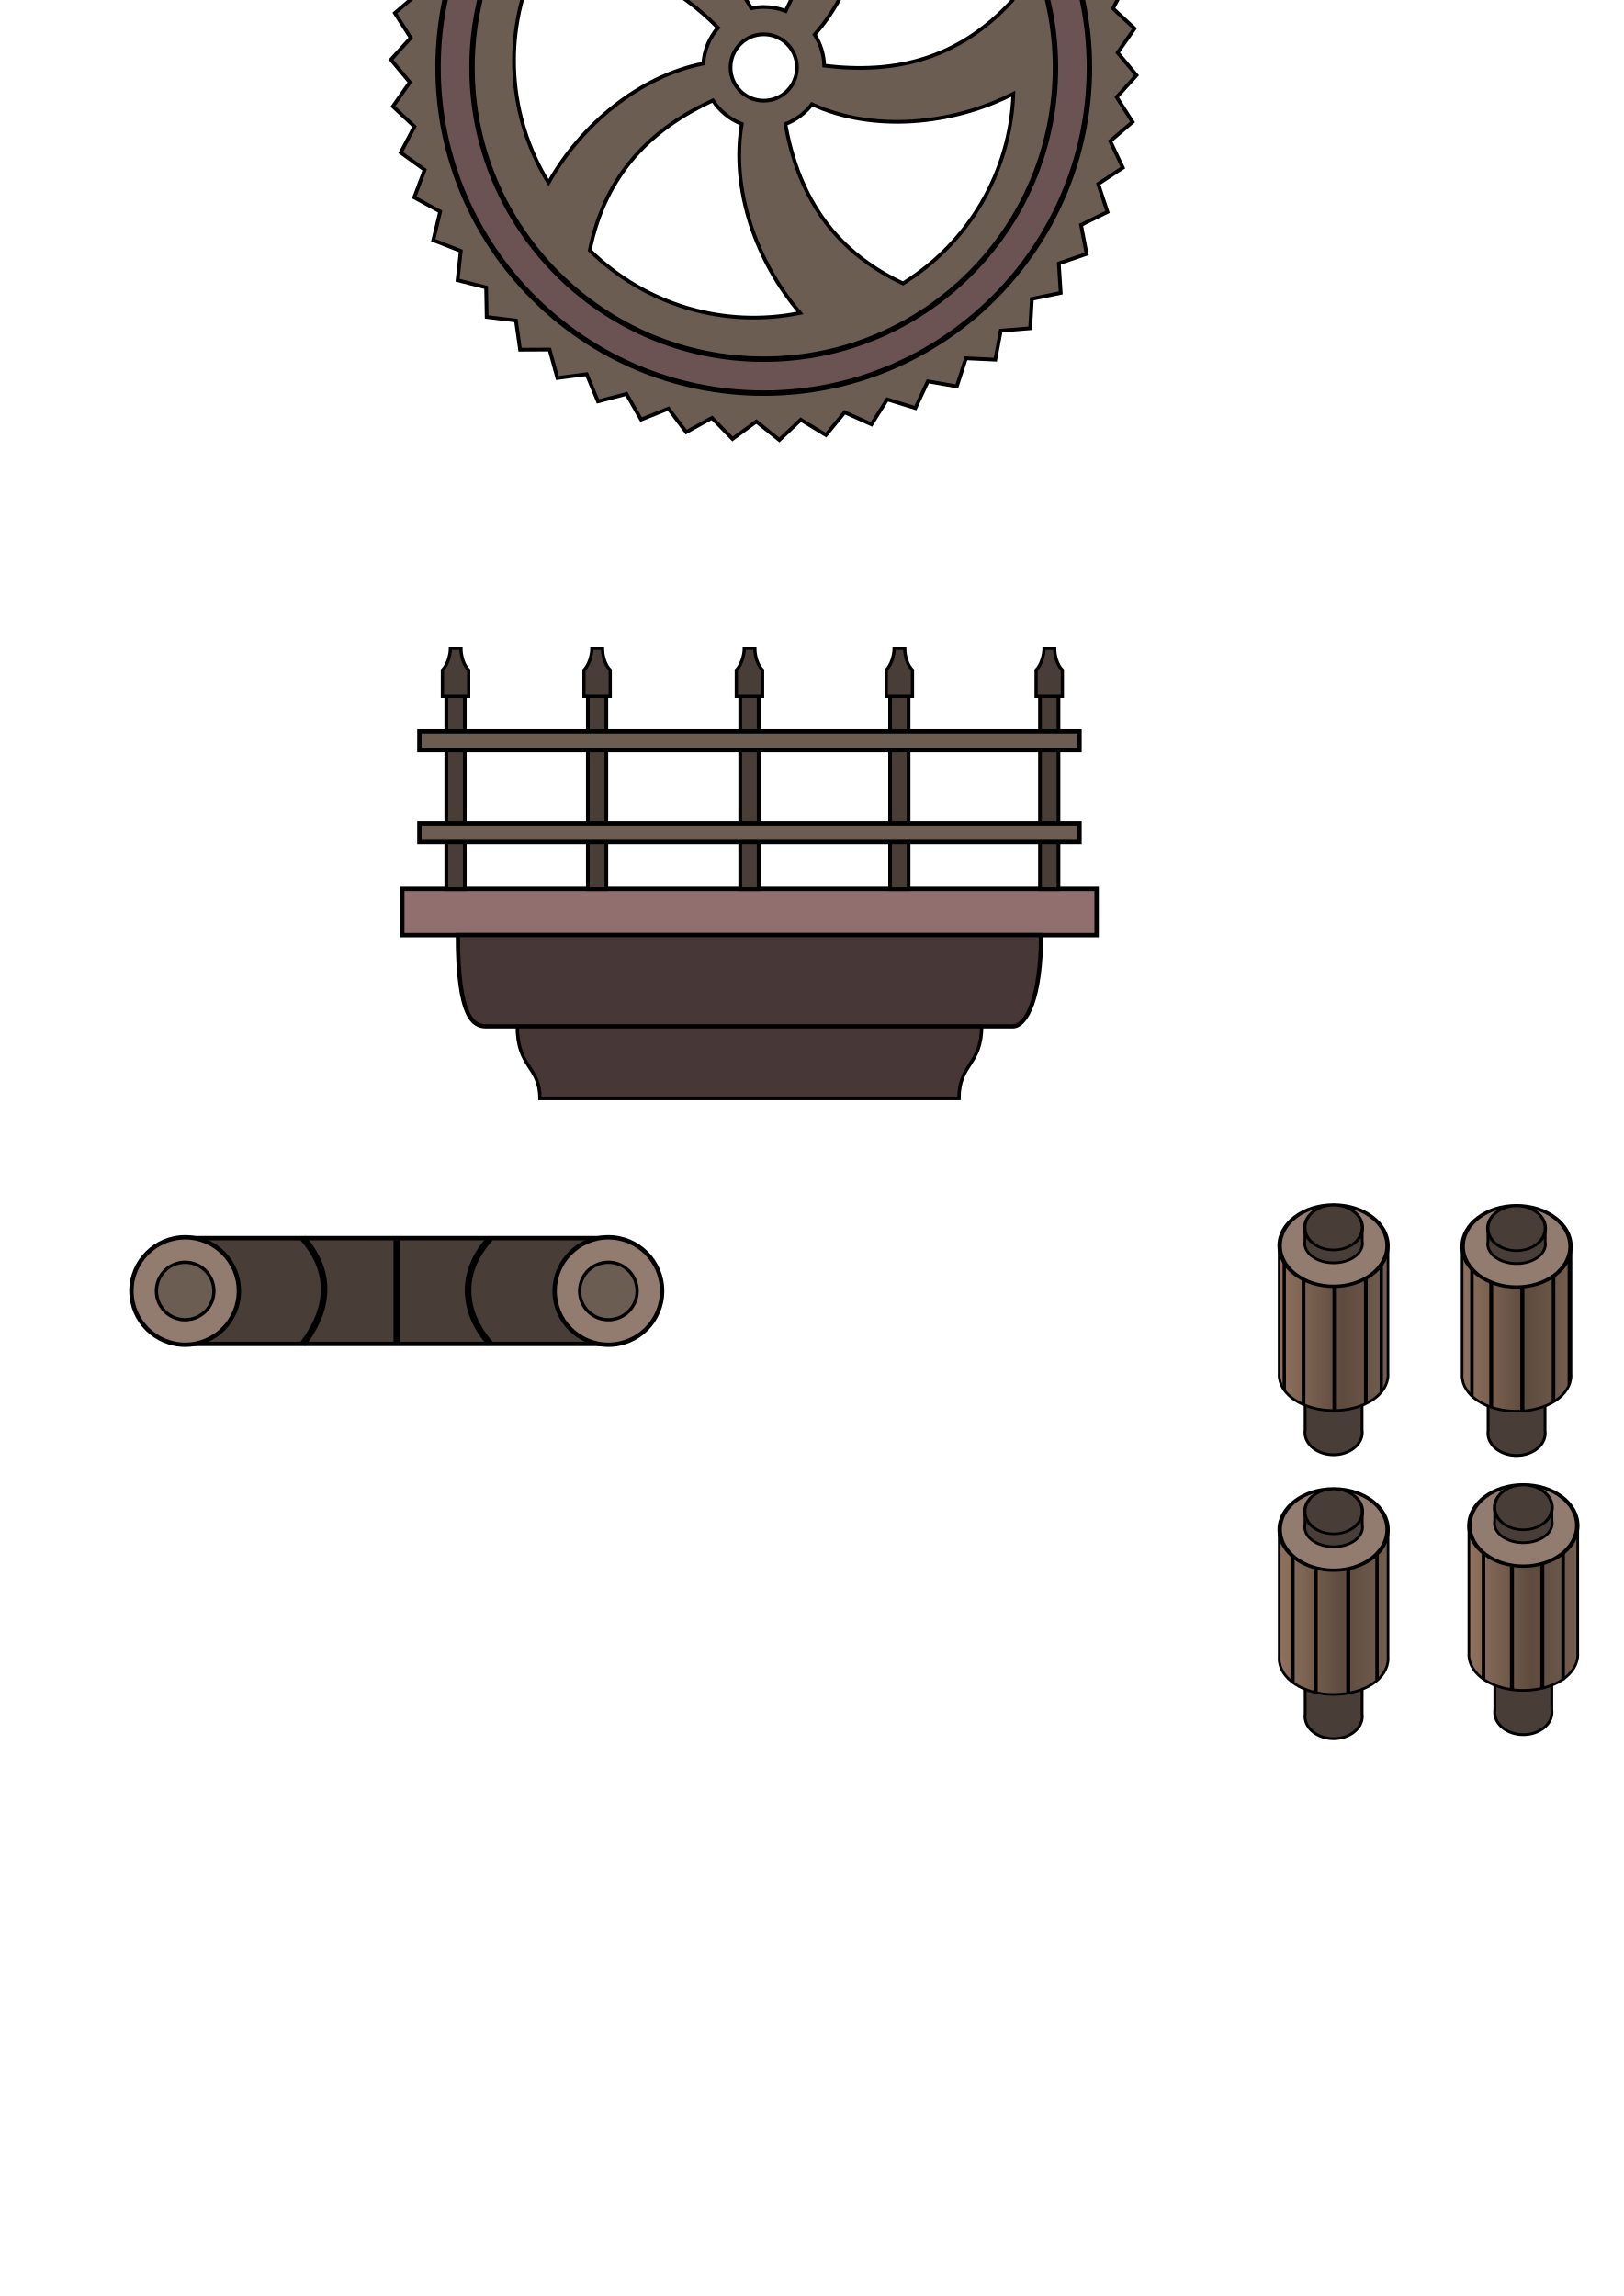
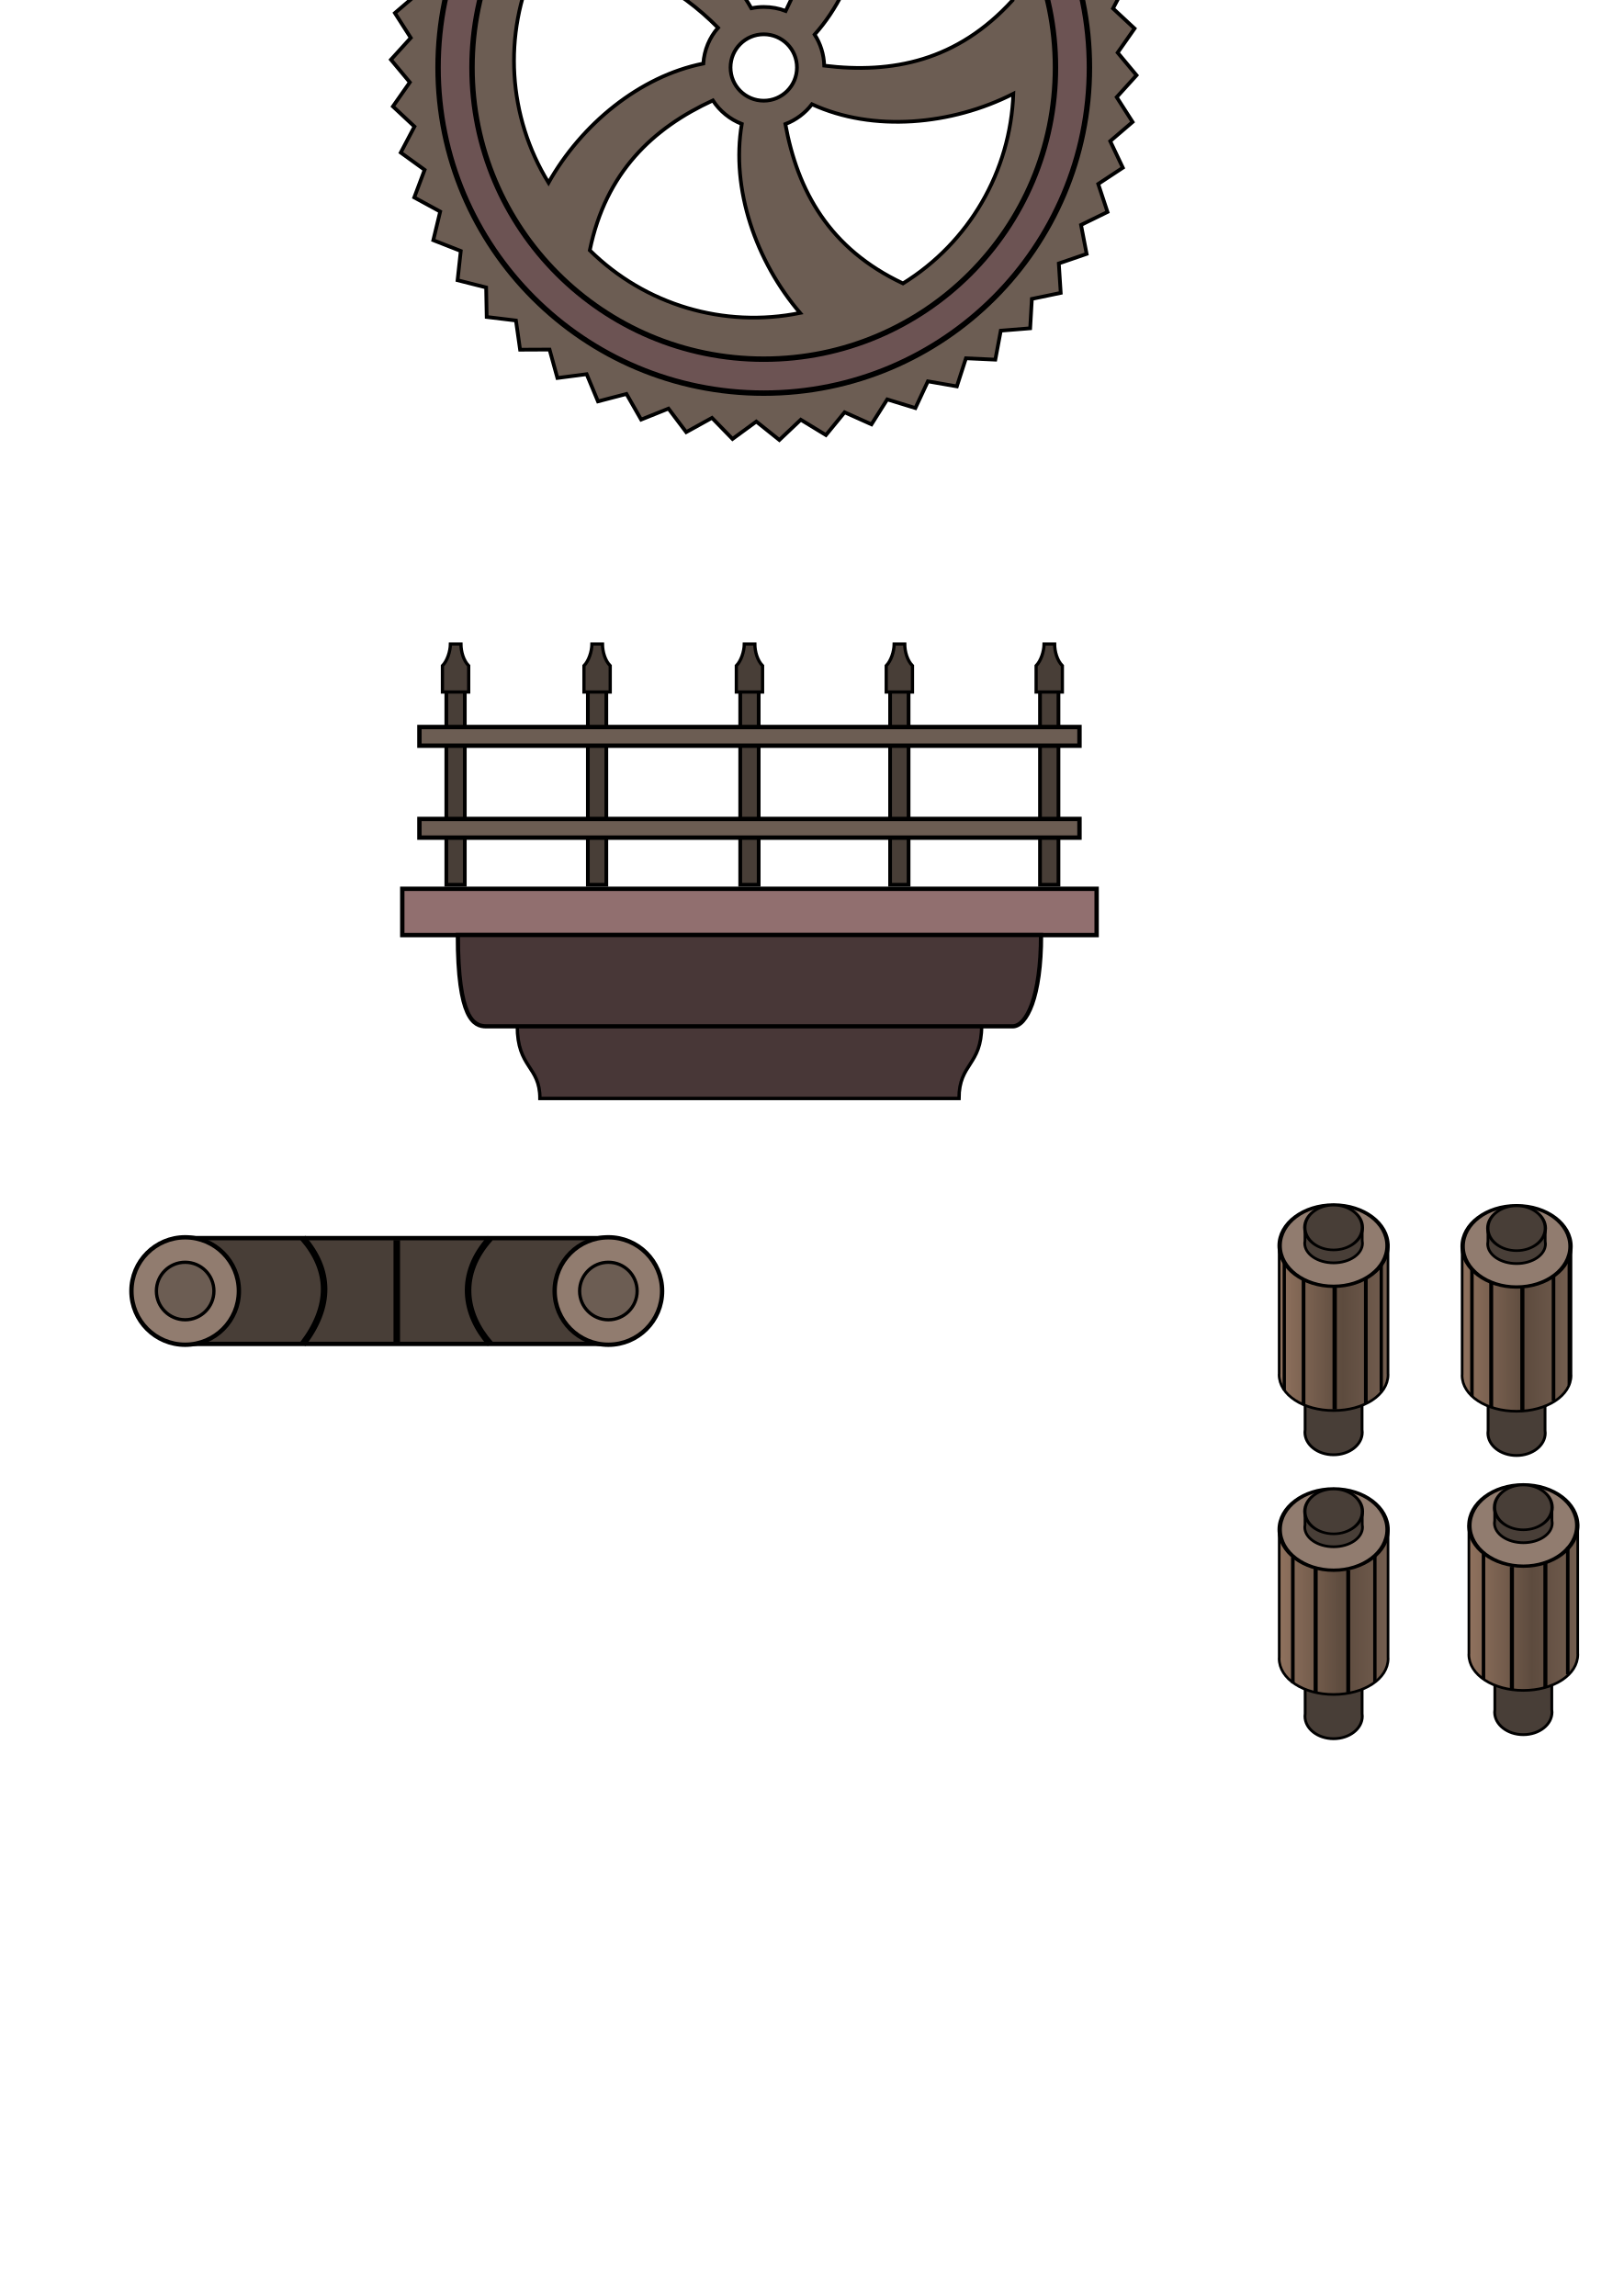
<svg xmlns="http://www.w3.org/2000/svg" xmlns:xlink="http://www.w3.org/1999/xlink" width="744.094" height="1052.362" id="svg2" version="1.1">
  <defs id="defs4">
    <linearGradient id="linearGradient4814">
      <stop style="stop-color:#90725e;stop-opacity:1;" offset="0" id="stop4816" />
      <stop id="stop4822" offset="0.5" style="stop-color:#5d4b3e;stop-opacity:1;" />
      <stop style="stop-color:#7c6556;stop-opacity:1;" offset="1" id="stop4818" />
    </linearGradient>
    <linearGradient xlink:href="#linearGradient4814" id="linearGradient4820" x1="586.429" y1="610.398" x2="643.932" y2="610.398" gradientUnits="userSpaceOnUse" />
    <linearGradient gradientTransform="translate(83.8577,0.3281053)" xlink:href="#linearGradient4814-9" id="linearGradient4820-2" x1="586.429" y1="610.398" x2="643.932" y2="610.398" gradientUnits="userSpaceOnUse" />
    <linearGradient id="linearGradient4814-9">
      <stop style="stop-color:#90725e;stop-opacity:1;" offset="0" id="stop4816-0" />
      <stop id="stop4822-8" offset="0.5" style="stop-color:#5d4b3e;stop-opacity:1;" />
      <stop style="stop-color:#7c6556;stop-opacity:1;" offset="1" id="stop4818-7" />
    </linearGradient>
    <linearGradient gradientTransform="translate(170.2107,2.766163)" xlink:href="#linearGradient4814-9-0" id="linearGradient4820-2-3" x1="586.429" y1="610.398" x2="643.932" y2="610.398" gradientUnits="userSpaceOnUse" />
    <linearGradient id="linearGradient4814-9-0">
      <stop style="stop-color:#90725e;stop-opacity:1;" offset="0" id="stop4816-0-1" />
      <stop id="stop4822-8-9" offset="0.5" style="stop-color:#5d4b3e;stop-opacity:1;" />
      <stop style="stop-color:#7c6556;stop-opacity:1;" offset="1" id="stop4818-7-0" />
    </linearGradient>
    <linearGradient gradientTransform="translate(0.02405606,130.1327)" xlink:href="#linearGradient4814-9-0-9" id="linearGradient4820-2-3-5" x1="586.429" y1="610.398" x2="643.932" y2="610.398" gradientUnits="userSpaceOnUse" />
    <linearGradient id="linearGradient4814-9-0-9">
      <stop style="stop-color:#90725e;stop-opacity:1;" offset="0" id="stop4816-0-1-3" />
      <stop id="stop4822-8-9-2" offset="0.5" style="stop-color:#5d4b3e;stop-opacity:1;" />
      <stop style="stop-color:#7c6556;stop-opacity:1;" offset="1" id="stop4818-7-0-8" />
    </linearGradient>
    <linearGradient gradientTransform="translate(86.95233,128.2776)" xlink:href="#linearGradient4814-9-0-9-8" id="linearGradient4820-2-3-5-6" x1="586.429" y1="610.398" x2="643.932" y2="610.398" gradientUnits="userSpaceOnUse" />
    <linearGradient id="linearGradient4814-9-0-9-8">
      <stop style="stop-color:#90725e;stop-opacity:1;" offset="0" id="stop4816-0-1-3-9" />
      <stop id="stop4822-8-9-2-2" offset="0.5" style="stop-color:#5d4b3e;stop-opacity:1;" />
      <stop style="stop-color:#7c6556;stop-opacity:1;" offset="1" id="stop4818-7-0-8-9" />
    </linearGradient>
    <linearGradient gradientTransform="translate(164.6669,127.6327)" xlink:href="#linearGradient4814-9-0-9-8-0" id="linearGradient4820-2-3-5-6-7" x1="586.429" y1="610.398" x2="643.932" y2="610.398" gradientUnits="userSpaceOnUse" />
    <linearGradient id="linearGradient4814-9-0-9-8-0">
      <stop style="stop-color:#90725e;stop-opacity:1;" offset="0" id="stop4816-0-1-3-9-3" />
      <stop id="stop4822-8-9-2-2-1" offset="0.5" style="stop-color:#5d4b3e;stop-opacity:1;" />
      <stop style="stop-color:#7c6556;stop-opacity:1;" offset="1" id="stop4818-7-0-8-9-3" />
    </linearGradient>
  </defs>
  <g id="layer1">
    <rect style="fill:#916f6f;fill-opacity:1;stroke:#000000;stroke-width:2;stroke-linecap:butt;stroke-linejoin:miter;stroke-miterlimit:4;stroke-opacity:1;stroke-dasharray:none;stroke-dashoffset:0" id="rect2985" width="318.198" height="21.213" x="184.353" y="407.38" />
    <path style="fill:#483737;fill-opacity:1;stroke:#000000;stroke-width:1.551;stroke-linecap:butt;stroke-linejoin:miter;stroke-miterlimit:4;stroke-opacity:1;stroke-dashoffset:0" d="m 237.045,470.161 212.814,0 c 0,18.233 -10.378,17.121 -10.378,33.319 l -192.058,0 c 0,-15.041 -10.378,-13.761 -10.378,-33.319 z" id="rect3755" />
    <path style="fill:#483737;fill-opacity:1;stroke:#000000;stroke-width:1.948;stroke-linecap:butt;stroke-linejoin:miter;stroke-miterlimit:4;stroke-opacity:1;stroke-dashoffset:0" d="m 209.818,428.567 267.268,0 c 0,28.564 -6.665,41.845 -13.034,41.845 l -241.201,0 c -5.682,0 -13.034,-3.286 -13.034,-41.845 z" id="rect3755-1" />
-     <g id="g3820" transform="translate(136.3706,0)">
-       <rect y="318.778" x="202.852" height="88.745" width="8.458" id="rect3785-7-0-9" style="fill:#483e37;fill-opacity:1;stroke:#000000;stroke-width:1.712;stroke-linecap:butt;stroke-linejoin:miter;stroke-miterlimit:4;stroke-opacity:1;stroke-dasharray:none;stroke-dashoffset:0" />
-       <path id="rect4369" d="m 201.067,307.154 c 2.168,-2.168 3.616,-6.551 3.652,-9.988 l 4.833,0 c 0,3.452 1.172,7.616 3.544,9.988 l 0,12.029 -12.029,0 z" style="fill:#483e37;fill-opacity:1;stroke:#000000;stroke-width:1.479;stroke-linecap:butt;stroke-linejoin:miter;stroke-miterlimit:4;stroke-opacity:1;stroke-dasharray:none;stroke-dashoffset:0" />
+     <g id="g3820" transform="translate(136.3706,-2)">
+       <rect y="318.778" x="202.852" height="88.745" width="8.458" id="rect3785-7-0-9" style="fill:#483e37;fill-opacity:1;stroke:#000000;stroke-width:1.712;stroke-linecap:butt;stroke-linejoin:miter;stroke-miterlimit:4;stroke-dasharray:none;stroke-dashoffset:0;stroke-opacity:1" />
+       <path id="rect4369" d="m 201.067,307.154 c 2.168,-2.168 3.616,-6.551 3.652,-9.988 h 4.833 c 0,3.452 1.172,7.616 3.544,9.988 v 12.029 h -12.029 z" style="fill:#483e37;fill-opacity:1;stroke:#000000;stroke-width:1.479;stroke-linecap:butt;stroke-linejoin:miter;stroke-miterlimit:4;stroke-dasharray:none;stroke-dashoffset:0;stroke-opacity:1" />
    </g>
-     <g id="g3820-7" transform="translate(205.061,0)">
-       <rect y="318.778" x="202.852" height="88.745" width="8.458" id="rect3785-7-0-9-4" style="fill:#483e37;fill-opacity:1;stroke:#000000;stroke-width:1.712;stroke-linecap:butt;stroke-linejoin:miter;stroke-miterlimit:4;stroke-opacity:1;stroke-dasharray:none;stroke-dashoffset:0" />
-       <path id="rect4369-0" d="m 201.067,307.154 c 2.168,-2.168 3.616,-6.551 3.652,-9.988 l 4.833,0 c 0,3.452 1.172,7.616 3.544,9.988 l 0,12.029 -12.029,0 z" style="fill:#483e37;fill-opacity:1;stroke:#000000;stroke-width:1.479;stroke-linecap:butt;stroke-linejoin:miter;stroke-miterlimit:4;stroke-opacity:1;stroke-dasharray:none;stroke-dashoffset:0" />
+     <g id="g3820-7" transform="translate(205.061,-2)">
+       <rect y="318.778" x="202.852" height="88.745" width="8.458" id="rect3785-7-0-9-4" style="fill:#483e37;fill-opacity:1;stroke:#000000;stroke-width:1.712;stroke-linecap:butt;stroke-linejoin:miter;stroke-miterlimit:4;stroke-dasharray:none;stroke-dashoffset:0;stroke-opacity:1" />
+       <path id="rect4369-0" d="m 201.067,307.154 c 2.168,-2.168 3.616,-6.551 3.652,-9.988 h 4.833 c 0,3.452 1.172,7.616 3.544,9.988 v 12.029 h -12.029 z" style="fill:#483e37;fill-opacity:1;stroke:#000000;stroke-width:1.479;stroke-linecap:butt;stroke-linejoin:miter;stroke-miterlimit:4;stroke-dasharray:none;stroke-dashoffset:0;stroke-opacity:1" />
    </g>
-     <g id="g3820-9" transform="translate(273.7514,0)">
-       <rect y="318.778" x="202.852" height="88.745" width="8.458" id="rect3785-7-0-9-48" style="fill:#483e37;fill-opacity:1;stroke:#000000;stroke-width:1.712;stroke-linecap:butt;stroke-linejoin:miter;stroke-miterlimit:4;stroke-opacity:1;stroke-dasharray:none;stroke-dashoffset:0" />
-       <path id="rect4369-8" d="m 201.067,307.154 c 2.168,-2.168 3.616,-6.551 3.652,-9.988 l 4.833,0 c 0,3.452 1.172,7.616 3.544,9.988 l 0,12.029 -12.029,0 z" style="fill:#483e37;fill-opacity:1;stroke:#000000;stroke-width:1.479;stroke-linecap:butt;stroke-linejoin:miter;stroke-miterlimit:4;stroke-opacity:1;stroke-dasharray:none;stroke-dashoffset:0" />
+     <g id="g3820-9" transform="translate(273.7514,-2)">
+       <rect y="318.778" x="202.852" height="88.745" width="8.458" id="rect3785-7-0-9-48" style="fill:#483e37;fill-opacity:1;stroke:#000000;stroke-width:1.712;stroke-linecap:butt;stroke-linejoin:miter;stroke-miterlimit:4;stroke-dasharray:none;stroke-dashoffset:0;stroke-opacity:1" />
+       <path id="rect4369-8" d="m 201.067,307.154 c 2.168,-2.168 3.616,-6.551 3.652,-9.988 h 4.833 c 0,3.452 1.172,7.616 3.544,9.988 v 12.029 h -12.029 z" style="fill:#483e37;fill-opacity:1;stroke:#000000;stroke-width:1.479;stroke-linecap:butt;stroke-linejoin:miter;stroke-miterlimit:4;stroke-dasharray:none;stroke-dashoffset:0;stroke-opacity:1" />
    </g>
-     <g id="g3820-2" transform="translate(1.68855,0)">
-       <rect y="318.778" x="202.852" height="88.745" width="8.458" id="rect3785-7-0-9-45" style="fill:#483e37;fill-opacity:1;stroke:#000000;stroke-width:1.712;stroke-linecap:butt;stroke-linejoin:miter;stroke-miterlimit:4;stroke-opacity:1;stroke-dasharray:none;stroke-dashoffset:0" />
-       <path id="rect4369-5" d="m 201.067,307.154 c 2.168,-2.168 3.616,-6.551 3.652,-9.988 l 4.833,0 c 0,3.452 1.172,7.616 3.544,9.988 l 0,12.029 -12.029,0 z" style="fill:#483e37;fill-opacity:1;stroke:#000000;stroke-width:1.479;stroke-linecap:butt;stroke-linejoin:miter;stroke-miterlimit:4;stroke-opacity:1;stroke-dasharray:none;stroke-dashoffset:0" />
+     <g id="g3820-2" transform="translate(1.68855,-2)">
+       <rect y="318.778" x="202.852" height="88.745" width="8.458" id="rect3785-7-0-9-45" style="fill:#483e37;fill-opacity:1;stroke:#000000;stroke-width:1.712;stroke-linecap:butt;stroke-linejoin:miter;stroke-miterlimit:4;stroke-dasharray:none;stroke-dashoffset:0;stroke-opacity:1" />
+       <path id="rect4369-5" d="m 201.067,307.154 c 2.168,-2.168 3.616,-6.551 3.652,-9.988 h 4.833 c 0,3.452 1.172,7.616 3.544,9.988 v 12.029 h -12.029 z" style="fill:#483e37;fill-opacity:1;stroke:#000000;stroke-width:1.479;stroke-linecap:butt;stroke-linejoin:miter;stroke-miterlimit:4;stroke-dasharray:none;stroke-dashoffset:0;stroke-opacity:1" />
    </g>
-     <g id="g3820-1" transform="translate(66.54752,0)">
-       <rect y="318.778" x="202.852" height="88.745" width="8.458" id="rect3785-7-0-9-7" style="fill:#483e37;fill-opacity:1;stroke:#000000;stroke-width:1.712;stroke-linecap:butt;stroke-linejoin:miter;stroke-miterlimit:4;stroke-opacity:1;stroke-dasharray:none;stroke-dashoffset:0" />
-       <path id="rect4369-1" d="m 201.067,307.154 c 2.168,-2.168 3.616,-6.551 3.652,-9.988 l 4.833,0 c 0,3.452 1.172,7.616 3.544,9.988 l 0,12.029 -12.029,0 z" style="fill:#483e37;fill-opacity:1;stroke:#000000;stroke-width:1.479;stroke-linecap:butt;stroke-linejoin:miter;stroke-miterlimit:4;stroke-opacity:1;stroke-dasharray:none;stroke-dashoffset:0" />
+     <g id="g3820-1" transform="translate(66.54752,-2)">
+       <rect y="318.778" x="202.852" height="88.745" width="8.458" id="rect3785-7-0-9-7" style="fill:#483e37;fill-opacity:1;stroke:#000000;stroke-width:1.712;stroke-linecap:butt;stroke-linejoin:miter;stroke-miterlimit:4;stroke-dasharray:none;stroke-dashoffset:0;stroke-opacity:1" />
+       <path id="rect4369-1" d="m 201.067,307.154 c 2.168,-2.168 3.616,-6.551 3.652,-9.988 h 4.833 c 0,3.452 1.172,7.616 3.544,9.988 v 12.029 h -12.029 z" style="fill:#483e37;fill-opacity:1;stroke:#000000;stroke-width:1.479;stroke-linecap:butt;stroke-linejoin:miter;stroke-miterlimit:4;stroke-dasharray:none;stroke-dashoffset:0;stroke-opacity:1" />
    </g>
-     <rect style="fill:#6c5d53;fill-opacity:1;stroke:#000000;stroke-width:2.015;stroke-linecap:butt;stroke-linejoin:miter;stroke-miterlimit:4;stroke-opacity:1;stroke-dasharray:none;stroke-dashoffset:0" id="rect3933" width="302.485" height="8.556" x="192.209" y="377.37" />
-     <rect style="fill:#6c5d53;fill-opacity:1;stroke:#000000;stroke-width:2.015;stroke-linecap:butt;stroke-linejoin:miter;stroke-miterlimit:4;stroke-opacity:1;stroke-dasharray:none;stroke-dashoffset:0" id="rect3933-1" width="302.485" height="8.556" x="192.209" y="335.227" />
+     <rect style="fill:#6c5d53;fill-opacity:1;stroke:#000000;stroke-width:2.015;stroke-linecap:butt;stroke-linejoin:miter;stroke-miterlimit:4;stroke-dasharray:none;stroke-dashoffset:0;stroke-opacity:1" id="rect3933" width="302.485" height="8.556" x="192.209" y="375.37" />
+     <rect style="fill:#6c5d53;fill-opacity:1;stroke:#000000;stroke-width:2.015;stroke-linecap:butt;stroke-linejoin:miter;stroke-miterlimit:4;stroke-dasharray:none;stroke-dashoffset:0;stroke-opacity:1" id="rect3933-1" width="302.485" height="8.556" x="192.209" y="333.227" />
    <path style="fill:#6c5d53;fill-opacity:1;stroke:#000000;stroke-width:1.703;stroke-linecap:butt;stroke-linejoin:miter;stroke-miterlimit:4;stroke-opacity:1;stroke-dasharray:none;stroke-dashoffset:0" d="M 342.844 -139.781 L 333.031 -130.5 L 321.5 -137.531 L 312.938 -127.094 L 300.625 -132.656 L 293.406 -121.219 L 280.5 -125.156 L 274.781 -112.906 L 261.5 -115.219 L 257.344 -102.344 L 243.875 -102.969 L 241.375 -89.688 L 227.906 -88.625 L 227.125 -75.125 L 213.906 -72.375 L 214.781 -58.906 L 202.031 -54.5 L 204.594 -41.25 L 192.469 -35.281 L 196.719 -22.438 L 185.438 -15.031 L 191.219 -2.812 L 180.969 5.969 L 188.25 17.344 L 179.156 27.344 L 187.812 37.719 L 180.062 48.781 L 189.938 58 L 183.656 69.938 L 194.594 77.844 L 189.844 90.5 L 201.719 96.969 L 198.562 110.094 L 211.156 115.031 L 209.688 128.438 L 222.781 131.75 L 223.031 145.281 L 236.438 146.906 L 238.344 160.281 L 251.844 160.219 L 255.438 173.25 L 268.844 171.5 L 274.031 183.969 L 287.094 180.562 L 293.812 192.312 L 306.344 187.281 L 314.469 198.062 L 326.281 191.531 L 335.688 201.188 L 346.594 193.219 L 357.156 201.656 L 366.969 192.375 L 378.5 199.406 L 387.062 188.969 L 399.375 194.5 L 406.594 183.062 L 419.5 187.031 L 425.219 174.781 L 438.5 177.094 L 442.656 164.219 L 456.125 164.844 L 458.625 151.562 L 472.094 150.469 L 472.875 137 L 486.094 134.25 L 485.219 120.75 L 497.969 116.375 L 495.406 103.094 L 507.531 97.156 L 503.281 84.312 L 514.562 76.875 L 508.781 64.688 L 519.031 55.906 L 511.75 44.531 L 520.844 34.5 L 512.188 24.125 L 519.938 13.062 L 510.062 3.875 L 516.344 -8.094 L 505.406 -15.969 L 510.156 -28.625 L 498.281 -35.094 L 501.438 -48.219 L 488.844 -53.156 L 490.312 -66.594 L 477.219 -69.906 L 476.969 -83.406 L 463.562 -85.031 L 461.656 -98.406 L 448.156 -98.375 L 444.562 -111.375 L 431.156 -109.656 L 425.969 -122.125 L 412.906 -118.719 L 406.188 -130.438 L 393.656 -125.406 L 385.531 -136.188 L 373.719 -129.656 L 364.312 -139.344 L 353.406 -131.344 L 342.844 -139.781 z M 350.688 -86.281 C 353.99 -86.301 357.299 -86.165 360.625 -85.875 C 378.245 -52.847 373.929 -22.862 360.062 5.031 C 356.942 3.817 353.551 3.188 350 3.188 C 348.049 3.188 346.15 3.398 344.312 3.781 C 329.347 -22.751 298.933 -41.168 268.125 -46.469 C 288.366 -71.607 318.762 -86.09 350.688 -86.281 z M 395.812 -73.75 C 429.44 -62.026 455.006 -34.302 464 0.156 C 438.674 27.989 408.821 33.908 377.719 30.094 C 377.563 24.849 375.988 19.968 373.312 15.844 C 393.883 -7.15 401.235 -42.543 395.812 -73.75 z M 261.062 -17.812 C 289.255 -17.772 310.961 -5.454 329.062 12.719 C 325.18 17.173 322.715 22.854 322.312 29.125 C 293.062 34.962 266.359 57.092 251.375 83.75 C 232.724 53.412 230.412 15.764 245.219 -16.625 C 250.716 -17.447 255.999 -17.82 261.062 -17.812 z M 350 15.719 C 358.41 15.719 365.219 22.527 365.219 30.938 C 365.219 39.348 358.41 46.156 350 46.156 C 341.59 46.156 334.781 39.348 334.781 30.938 C 334.781 22.527 341.59 15.719 350 15.719 z M 464.375 42.969 C 463.067 78.558 444.097 111.168 413.812 129.906 C 379.998 114.006 365.501 87.452 359.906 56.875 C 364.763 55.016 368.99 51.848 372.094 47.781 C 400.129 60.699 436.13 57.344 464.375 42.969 z M 326.688 46.031 C 329.836 50.885 334.475 54.684 339.938 56.812 C 334.848 86.61 346.493 119.887 366.656 143.438 C 331.757 150.532 295.613 139.751 270.281 114.719 C 277.619 78.937 299.188 58.723 326.688 46.031 z " id="path3955" />
    <path style="fill:#6c5353;fill-opacity:1;stroke:#000000;stroke-width:2.483;stroke-linecap:butt;stroke-linejoin:miter;stroke-miterlimit:4;stroke-opacity:1;stroke-dasharray:none;stroke-dashoffset:0" d="M 350 -118.312 C 267.565 -118.312 200.75 -51.497 200.75 30.938 C 200.75 113.372 267.565 180.188 350 180.188 C 432.435 180.188 499.25 113.372 499.25 30.938 C 499.25 -51.497 432.435 -118.312 350 -118.312 z M 350 -102.75 C 423.827 -102.75 483.688 -42.89 483.688 30.938 C 483.688 104.765 423.827 164.625 350 164.625 C 276.173 164.625 216.312 104.765 216.312 30.938 C 216.312 -42.89 276.173 -102.75 350 -102.75 z " id="path3957" />
    <rect style="fill:#483e37;fill-opacity:1;stroke:#000000;stroke-width:2;stroke-linecap:butt;stroke-linejoin:miter;stroke-miterlimit:4;stroke-opacity:1;stroke-dasharray:none;stroke-dashoffset:0" id="rect4597" width="193.949" height="48.487" x="84.853" y="567.489" />
    <path style="fill:#917c6f;fill-opacity:1;stroke:#000000;stroke-width:2.708;stroke-linecap:butt;stroke-linejoin:miter;stroke-miterlimit:4;stroke-opacity:1;stroke-dasharray:none;stroke-dashoffset:0" id="path4599" d="m 42.931,610.42 a 33.335,33.335 0 1 1 -66.67,0 33.335,33.335 0 1 1 66.67,0 z" transform="matrix(0.738632,0,0,0.738632,77.76457,140.8565)" />
    <path style="fill:#917c6f;fill-opacity:1;stroke:#000000;stroke-width:2.708;stroke-linecap:butt;stroke-linejoin:miter;stroke-miterlimit:4;stroke-opacity:1;stroke-dasharray:none;stroke-dashoffset:0" id="path4599-5" d="m 42.931,610.42 a 33.335,33.335 0 1 1 -66.67,0 33.335,33.335 0 1 1 66.67,0 z" transform="matrix(0.738632,0,0,0.738632,271.7139,140.8565)" />
    <path style="fill:#6c5d53;fill-opacity:1;stroke:#000000;stroke-width:3.794;stroke-linecap:butt;stroke-linejoin:miter;stroke-miterlimit:4;stroke-opacity:1;stroke-dasharray:none;stroke-dashoffset:0" id="path4599-5-5" d="m 42.931,610.42 a 33.335,33.335 0 1 1 -66.67,0 33.335,33.335 0 1 1 66.67,0 z" transform="matrix(0.3953758,0,0,0.3953758,275.0079,350.3871)" />
    <path style="fill:#6c5d53;fill-opacity:1;stroke:#000000;stroke-width:3.794;stroke-linecap:butt;stroke-linejoin:miter;stroke-miterlimit:4;stroke-opacity:1;stroke-dasharray:none;stroke-dashoffset:0" id="path4599-5-5-4" d="m 42.931,610.42 a 33.335,33.335 0 1 1 -66.67,0 33.335,33.335 0 1 1 66.67,0 z" transform="matrix(0.3953758,0,0,0.3953758,81.05861,350.3871)" />
    <path style="fill:none;stroke:#000000;stroke-width:3;stroke-linecap:butt;stroke-linejoin:miter;stroke-miterlimit:4;stroke-opacity:1;stroke-dasharray:none" d="m 181.827,568.4 0,46.666" id="path4657" />
    <path style="fill:none;stroke:#000000;stroke-width:3;stroke-linecap:butt;stroke-linejoin:miter;stroke-miterlimit:4;stroke-opacity:1;stroke-dasharray:none" d="m 224.643,567.507 c -14.821,16.336 -12.143,34.711 0,48.452" id="path4657-0" />
    <path style="fill:none;stroke:#000000;stroke-width:3;stroke-linecap:butt;stroke-linejoin:miter;stroke-miterlimit:4;stroke-opacity:1;stroke-dasharray:none" d="m 138.75,567.39 c 12.857,14.738 13.214,31.34 0,48.686" id="path4657-0-2" />
    <path style="fill:#483e37;fill-opacity:1;stroke:#000000;stroke-width:1.293;stroke-linecap:butt;stroke-linejoin:miter;stroke-miterlimit:4;stroke-opacity:1;stroke-dasharray:none;stroke-dashoffset:0" d="m 598.094,606.729 0,48.562 c -0.06,0.398 -0.094,0.808 -0.094,1.219 0,5.682 5.869,10.281 13.125,10.281 7.256,0 13.156,-4.599 13.156,-10.281 0,-0.41 -0.034,-0.821 -0.094,-1.219 l 0,-48.562 -26.094,0 z" id="rect4737-7" />
    <path style="fill:url(#linearGradient4820);fill-opacity:1;stroke:#000000;stroke-width:1.211;stroke-linecap:butt;stroke-linejoin:miter;stroke-miterlimit:4;stroke-opacity:1;stroke-dasharray:none;stroke-dashoffset:0" d="m 586.202,570.725 0,58.849 c -0.022,0.156 -0.032,0.311 -0.032,0.469 0,9.34 11.193,16.474 24.986,16.474 13.793,0 24.954,-7.134 24.954,-16.474 0,-0.158 -0.01,-0.313 -0.032,-0.469 l 0,-58.849 -49.878,0 z" id="rect4716" />
    <path style="fill:#917c6f;fill-opacity:1;stroke:#000000;stroke-width:2.708;stroke-linecap:butt;stroke-linejoin:miter;stroke-miterlimit:4;stroke-opacity:1;stroke-dasharray:none;stroke-dashoffset:0" id="path4599-5-0" d="m 42.931,610.42 a 33.335,33.335 0 1 1 -66.67,0 33.335,33.335 0 1 1 66.67,0 z" transform="matrix(0.7415342,0,0,0.5593791,604.0262,229.4687)" />
    <path style="fill:#483e37;fill-opacity:1;stroke:#000000;stroke-width:1.244;stroke-linecap:butt;stroke-linejoin:miter;stroke-miterlimit:4;stroke-opacity:1;stroke-dasharray:none;stroke-dashoffset:0" d="m 611.156,560.803 c -3.596,0 -6.858,0.967 -9.244,2.553 l -3.891,0 0,5.255 c -0.075,0.388 -0.124,0.799 -0.124,1.201 0,4.982 5.947,9.009 13.259,9.009 7.312,0 13.228,-4.027 13.228,-9.009 0,-0.402 -0.05,-0.813 -0.124,-1.201 l 0,-5.255 -3.891,0 c -2.386,-1.585 -5.617,-2.553 -9.213,-2.553 z" id="path4599-5-5-3" />
    <path style="fill:#483e37;fill-opacity:1;stroke:#000000;stroke-width:3.794;stroke-linecap:butt;stroke-linejoin:miter;stroke-miterlimit:4;stroke-opacity:1;stroke-dasharray:none;stroke-dashoffset:0" id="path4599-5-5-3-1" d="m 42.931,610.42 a 33.335,33.335 0 1 1 -66.67,0 33.335,33.335 0 1 1 66.67,0 z" transform="matrix(0.3959366,0,0,0.3081554,607.3428,374.5257)" />
    <path style="fill:none;stroke:#000000;stroke-width:2;stroke-linecap:butt;stroke-linejoin:miter;stroke-opacity:1;stroke-miterlimit:4;stroke-dasharray:none" d="m 611.647,589.965 0,56.063" id="path4824" />
    <path style="fill:none;stroke:#000000;stroke-width:1.7;stroke-linecap:butt;stroke-linejoin:miter;stroke-miterlimit:4;stroke-opacity:1;stroke-dasharray:none" d="m 625.916,585.95 0,57.527" id="path4824-3" />
    <path style="fill:none;stroke:#000000;stroke-width:1.7;stroke-linecap:butt;stroke-linejoin:miter;stroke-miterlimit:4;stroke-opacity:1;stroke-dasharray:none" d="m 597.379,586.203 0,57.527" id="path4824-3-2" />
    <path style="fill:none;stroke:#000000;stroke-width:1.5;stroke-linecap:butt;stroke-linejoin:miter;stroke-miterlimit:4;stroke-opacity:1;stroke-dasharray:none" d="m 588.54,578.768 0,58.38" id="path4824-3-2-4" />
    <path style="fill:none;stroke:#000000;stroke-width:1.5;stroke-linecap:butt;stroke-linejoin:miter;stroke-miterlimit:4;stroke-opacity:1;stroke-dasharray:none" d="m 632.987,579.463 0,58.38" id="path4824-3-2-4-1" />
    <path style="fill:#483e37;fill-opacity:1;stroke:#000000;stroke-width:1.293;stroke-linecap:butt;stroke-linejoin:miter;stroke-miterlimit:4;stroke-opacity:1;stroke-dasharray:none;stroke-dashoffset:0" d="m 681.951,607.057 0,48.563 c -0.06,0.398 -0.094,0.808 -0.094,1.219 0,5.682 5.869,10.281 13.125,10.281 7.256,0 13.156,-4.599 13.156,-10.281 0,-0.41 -0.034,-0.821 -0.094,-1.219 l 0,-48.563 -26.094,0 z" id="rect4737-7-4" />
    <path style="fill:url(#linearGradient4820-2);fill-opacity:1;stroke:#000000;stroke-width:1.211;stroke-linecap:butt;stroke-linejoin:miter;stroke-miterlimit:4;stroke-opacity:1;stroke-dasharray:none;stroke-dashoffset:0" d="m 670.06,571.053 0,58.849 c -0.022,0.156 -0.032,0.311 -0.032,0.469 0,9.34 11.193,16.474 24.986,16.474 13.793,0 24.954,-7.134 24.954,-16.474 0,-0.158 -0.01,-0.313 -0.032,-0.469 l 0,-58.849 -49.878,0 z" id="rect4716-5" />
    <path style="fill:#917c6f;fill-opacity:1;stroke:#000000;stroke-width:2.708;stroke-linecap:butt;stroke-linejoin:miter;stroke-miterlimit:4;stroke-opacity:1;stroke-dasharray:none;stroke-dashoffset:0" id="path4599-5-0-6" d="m 42.931,610.42 a 33.335,33.335 0 1 1 -66.67,0 33.335,33.335 0 1 1 66.67,0 z" transform="matrix(0.7415342,0,0,0.5593791,687.8839,229.7968)" />
    <path style="fill:#483e37;fill-opacity:1;stroke:#000000;stroke-width:1.244;stroke-linecap:butt;stroke-linejoin:miter;stroke-miterlimit:4;stroke-opacity:1;stroke-dasharray:none;stroke-dashoffset:0" d="m 695.014,561.131 c -3.596,0 -6.858,0.967 -9.244,2.553 l -3.891,0 0,5.255 c -0.075,0.388 -0.124,0.799 -0.124,1.201 0,4.982 5.947,9.009 13.259,9.009 7.312,0 13.228,-4.027 13.228,-9.009 0,-0.402 -0.05,-0.813 -0.124,-1.201 l 0,-5.255 -3.891,0 c -2.386,-1.585 -5.617,-2.553 -9.213,-2.553 z" id="path4599-5-5-3-8" />
    <path style="fill:#483e37;fill-opacity:1;stroke:#000000;stroke-width:3.794;stroke-linecap:butt;stroke-linejoin:miter;stroke-miterlimit:4;stroke-opacity:1;stroke-dasharray:none;stroke-dashoffset:0" id="path4599-5-5-3-1-0" d="m 42.931,610.42 a 33.335,33.335 0 1 1 -66.67,0 33.335,33.335 0 1 1 66.67,0 z" transform="matrix(0.3959366,0,0,0.3081554,691.2005,374.8538)" />
    <path style="fill:none;stroke:#000000;stroke-width:1.9;stroke-linecap:butt;stroke-linejoin:miter;stroke-miterlimit:4;stroke-opacity:1;stroke-dasharray:none" d="m 697.652,590.293 0,56.063" id="path4824-7" />
    <path style="fill:none;stroke:#000000;stroke-width:1.65;stroke-linecap:butt;stroke-linejoin:miter;stroke-miterlimit:4;stroke-opacity:1;stroke-dasharray:none" d="m 711.92,584.511 0,57.527" id="path4824-3-7" />
    <path style="fill:none;stroke:#000000;stroke-width:1.8;stroke-linecap:butt;stroke-linejoin:miter;stroke-miterlimit:4;stroke-opacity:1;stroke-dasharray:none" d="m 683.383,587.415 0,57.527" id="path4824-3-2-43" />
    <path style="fill:none;stroke:#000000;stroke-width:1.6;stroke-linecap:butt;stroke-linejoin:miter;stroke-miterlimit:4;stroke-opacity:1;stroke-dasharray:none" d="m 674.544,581.495 0,58.38" id="path4824-3-2-4-13" />
    <path style="fill:none;stroke:#000000;stroke-width:1.2;stroke-linecap:butt;stroke-linejoin:miter;stroke-miterlimit:4;stroke-opacity:1;stroke-dasharray:none" d="m 718.991,576.508 0,58.38" id="path4824-3-2-4-1-6" />
    <path style="fill:#483e37;fill-opacity:1;stroke:#000000;stroke-width:1.293;stroke-linecap:butt;stroke-linejoin:miter;stroke-miterlimit:4;stroke-opacity:1;stroke-dasharray:none;stroke-dashoffset:0" d="m 768.304,609.495 0,48.563 c -0.06,0.398 -0.094,0.808 -0.094,1.219 0,5.682 5.869,10.281 13.125,10.281 7.256,0 13.156,-4.599 13.156,-10.281 0,-0.41 -0.034,-0.821 -0.094,-1.219 l 0,-48.563 -26.094,0 z" id="rect4737-7-4-4" />
    <path style="fill:url(#linearGradient4820-2-3);fill-opacity:1;stroke:#000000;stroke-width:1.211;stroke-linecap:butt;stroke-linejoin:miter;stroke-miterlimit:4;stroke-opacity:1;stroke-dasharray:none;stroke-dashoffset:0" d="m 756.413,573.491 0,58.849 c -0.022,0.156 -0.032,0.311 -0.032,0.469 0,9.34 11.193,16.474 24.986,16.474 13.793,0 24.954,-7.134 24.954,-16.474 0,-0.158 -0.01,-0.313 -0.032,-0.469 l 0,-58.849 -49.878,0 z" id="rect4716-5-2" />
    <path style="fill:#917c6f;fill-opacity:1;stroke:#000000;stroke-width:2.708;stroke-linecap:butt;stroke-linejoin:miter;stroke-miterlimit:4;stroke-opacity:1;stroke-dasharray:none;stroke-dashoffset:0" id="path4599-5-0-6-9" d="m 42.931,610.42 a 33.335,33.335 0 1 1 -66.67,0 33.335,33.335 0 1 1 66.67,0 z" transform="matrix(0.7415342,0,0,0.5593791,774.2369,232.2349)" />
    <path style="fill:#483e37;fill-opacity:1;stroke:#000000;stroke-width:1.244;stroke-linecap:butt;stroke-linejoin:miter;stroke-miterlimit:4;stroke-opacity:1;stroke-dasharray:none;stroke-dashoffset:0" d="m 781.367,563.569 c -3.596,0 -6.858,0.967 -9.244,2.553 l -3.891,0 0,5.255 c -0.075,0.388 -0.124,0.799 -0.124,1.201 0,4.982 5.947,9.009 13.259,9.009 7.312,0 13.228,-4.027 13.228,-9.009 0,-0.402 -0.05,-0.813 -0.124,-1.201 l 0,-5.255 -3.891,0 c -2.386,-1.585 -5.617,-2.553 -9.213,-2.553 z" id="path4599-5-5-3-8-3" />
    <path style="fill:#483e37;fill-opacity:1;stroke:#000000;stroke-width:3.794;stroke-linecap:butt;stroke-linejoin:miter;stroke-miterlimit:4;stroke-opacity:1;stroke-dasharray:none;stroke-dashoffset:0" id="path4599-5-5-3-1-0-1" d="m 42.931,610.42 a 33.335,33.335 0 1 1 -66.67,0 33.335,33.335 0 1 1 66.67,0 z" transform="matrix(0.3959366,0,0,0.3081554,777.5535,377.2919)" />
    <path style="fill:none;stroke:#000000;stroke-width:1.87;stroke-linecap:butt;stroke-linejoin:miter;stroke-miterlimit:4;stroke-opacity:1;stroke-dasharray:none" d="m 785.772,592.731 0,56.063" id="path4824-7-4" />
    <path style="fill:none;stroke:#000000;stroke-width:1.6;stroke-linecap:butt;stroke-linejoin:miter;stroke-miterlimit:4;stroke-opacity:1;stroke-dasharray:none" d="m 798.791,586.727 0,57.527" id="path4824-3-7-8" />
    <path style="fill:none;stroke:#000000;stroke-width:1.85;stroke-linecap:butt;stroke-linejoin:miter;stroke-miterlimit:4;stroke-opacity:1;stroke-dasharray:none" d="m 771.861,590.737 0,57.527" id="path4824-3-2-43-2" />
    <path style="fill:none;stroke:#000000;stroke-width:1.625;stroke-linecap:butt;stroke-linejoin:miter;stroke-miterlimit:4;stroke-opacity:1;stroke-dasharray:none" d="m 762.308,585.183 0,58.38" id="path4824-3-2-4-13-0" />
    <path style="fill:#483e37;fill-opacity:1;stroke:#000000;stroke-width:1.293;stroke-linecap:butt;stroke-linejoin:miter;stroke-miterlimit:4;stroke-opacity:1;stroke-dasharray:none;stroke-dashoffset:0" d="m 598.118,736.861 0,48.563 c -0.06,0.398 -0.094,0.808 -0.094,1.219 0,5.682 5.869,10.281 13.125,10.281 7.256,0 13.156,-4.599 13.156,-10.281 0,-0.41 -0.034,-0.821 -0.094,-1.219 l 0,-48.563 -26.094,0 z" id="rect4737-7-4-4-7" />
    <path style="fill:url(#linearGradient4820-2-3-5);fill-opacity:1;stroke:#000000;stroke-width:1.211;stroke-linecap:butt;stroke-linejoin:miter;stroke-miterlimit:4;stroke-opacity:1;stroke-dasharray:none;stroke-dashoffset:0" d="m 586.226,700.857 0,58.849 c -0.022,0.156 -0.032,0.311 -0.032,0.469 0,9.34 11.193,16.474 24.986,16.474 13.793,0 24.954,-7.134 24.954,-16.474 0,-0.158 -0.01,-0.313 -0.032,-0.469 l 0,-58.849 -49.878,0 z" id="rect4716-5-2-4" />
    <path style="fill:#917c6f;fill-opacity:1;stroke:#000000;stroke-width:2.708;stroke-linecap:butt;stroke-linejoin:miter;stroke-miterlimit:4;stroke-opacity:1;stroke-dasharray:none;stroke-dashoffset:0" id="path4599-5-0-6-9-8" d="m 42.931,610.42 a 33.335,33.335 0 1 1 -66.67,0 33.335,33.335 0 1 1 66.67,0 z" transform="matrix(0.7415342,0,0,0.5593791,604.0503,359.6014)" />
    <path style="fill:#483e37;fill-opacity:1;stroke:#000000;stroke-width:1.244;stroke-linecap:butt;stroke-linejoin:miter;stroke-miterlimit:4;stroke-opacity:1;stroke-dasharray:none;stroke-dashoffset:0" d="m 611.18,690.936 c -3.596,0 -6.858,0.967 -9.244,2.553 l -3.891,0 0,5.255 c -0.075,0.388 -0.124,0.799 -0.124,1.201 0,4.982 5.947,9.009 13.259,9.009 7.312,0 13.228,-4.027 13.228,-9.009 0,-0.402 -0.05,-0.813 -0.124,-1.201 l 0,-5.255 -3.891,0 c -2.386,-1.585 -5.617,-2.553 -9.213,-2.553 z" id="path4599-5-5-3-8-3-1" />
    <path style="fill:#483e37;fill-opacity:1;stroke:#000000;stroke-width:3.794;stroke-linecap:butt;stroke-linejoin:miter;stroke-miterlimit:4;stroke-opacity:1;stroke-dasharray:none;stroke-dashoffset:0" id="path4599-5-5-3-1-0-1-4" d="m 42.931,610.42 a 33.335,33.335 0 1 1 -66.67,0 33.335,33.335 0 1 1 66.67,0 z" transform="matrix(0.3959366,0,0,0.3081554,607.3668,504.6584)" />
    <path style="fill:none;stroke:#000000;stroke-width:1.8;stroke-linecap:butt;stroke-linejoin:miter;stroke-miterlimit:4;stroke-opacity:1;stroke-dasharray:none" d="m 617.846,719.697 0,56.063" id="path4824-7-4-3" />
-     <path style="fill:none;stroke:#000000;stroke-width:1.55;stroke-linecap:butt;stroke-linejoin:miter;stroke-miterlimit:4;stroke-opacity:1;stroke-dasharray:none" d="m 631.043,712.443 0,57.527" id="path4824-3-7-8-5" />
+     <path style="fill:none;stroke:#000000;stroke-width:1.55;stroke-linecap:butt;stroke-linejoin:miter;stroke-miterlimit:4;stroke-dasharray:none;stroke-opacity:1" d="m 630.061,713.425 v 57.527" id="path4824-3-7-8-5" />
    <path style="fill:none;stroke:#000000;stroke-width:1.87;stroke-linecap:butt;stroke-linejoin:miter;stroke-miterlimit:4;stroke-opacity:1;stroke-dasharray:none" d="m 602.924,718.46 0,57.527" id="path4824-3-2-43-2-5" />
    <path style="fill:none;stroke:#000000;stroke-width:1.65;stroke-linecap:butt;stroke-linejoin:miter;stroke-miterlimit:4;stroke-opacity:1;stroke-dasharray:none" d="m 592.466,713.716 0,57.685" id="path4824-3-2-4-13-0-2" />
    <path style="fill:#483e37;fill-opacity:1;stroke:#000000;stroke-width:1.293;stroke-linecap:butt;stroke-linejoin:miter;stroke-miterlimit:4;stroke-opacity:1;stroke-dasharray:none;stroke-dashoffset:0" d="m 685.046,735.006 0,48.563 c -0.06,0.398 -0.094,0.808 -0.094,1.219 0,5.682 5.869,10.281 13.125,10.281 7.256,0 13.156,-4.599 13.156,-10.281 0,-0.41 -0.034,-0.821 -0.094,-1.219 l 0,-48.563 -26.094,0 z" id="rect4737-7-4-4-7-5" />
    <path style="fill:url(#linearGradient4820-2-3-5-6);fill-opacity:1;stroke:#000000;stroke-width:1.211;stroke-linecap:butt;stroke-linejoin:miter;stroke-miterlimit:4;stroke-opacity:1;stroke-dasharray:none;stroke-dashoffset:0" d="m 673.154,699.002 0,58.849 c -0.022,0.156 -0.032,0.311 -0.032,0.469 0,9.34 11.193,16.474 24.986,16.474 13.793,0 24.954,-7.134 24.954,-16.474 0,-0.158 -0.01,-0.313 -0.032,-0.469 l 0,-58.849 -49.878,0 z" id="rect4716-5-2-4-9" />
    <path style="fill:#917c6f;fill-opacity:1;stroke:#000000;stroke-width:2.708;stroke-linecap:butt;stroke-linejoin:miter;stroke-miterlimit:4;stroke-opacity:1;stroke-dasharray:none;stroke-dashoffset:0" id="path4599-5-0-6-9-8-4" d="m 42.931,610.42 a 33.335,33.335 0 1 1 -66.67,0 33.335,33.335 0 1 1 66.67,0 z" transform="matrix(0.7415342,0,0,0.5593791,690.9785,357.7463)" />
    <path style="fill:#483e37;fill-opacity:1;stroke:#000000;stroke-width:1.244;stroke-linecap:butt;stroke-linejoin:miter;stroke-miterlimit:4;stroke-opacity:1;stroke-dasharray:none;stroke-dashoffset:0" d="m 698.109,689.081 c -3.596,0 -6.858,0.967 -9.244,2.553 l -3.891,0 0,5.255 c -0.075,0.388 -0.124,0.799 -0.124,1.201 0,4.982 5.947,9.009 13.259,9.009 7.312,0 13.228,-4.027 13.228,-9.009 0,-0.402 -0.05,-0.813 -0.124,-1.201 l 0,-5.255 -3.891,0 c -2.386,-1.585 -5.617,-2.553 -9.213,-2.553 z" id="path4599-5-5-3-8-3-1-5" />
    <path style="fill:#483e37;fill-opacity:1;stroke:#000000;stroke-width:3.794;stroke-linecap:butt;stroke-linejoin:miter;stroke-miterlimit:4;stroke-opacity:1;stroke-dasharray:none;stroke-dashoffset:0" id="path4599-5-5-3-1-0-1-4-0" d="m 42.931,610.42 a 33.335,33.335 0 1 1 -66.67,0 33.335,33.335 0 1 1 66.67,0 z" transform="matrix(0.3959366,0,0,0.3081554,694.2951,502.8033)" />
    <path style="fill:none;stroke:#000000;stroke-width:1.87;stroke-linecap:butt;stroke-linejoin:miter;stroke-miterlimit:4;stroke-opacity:1;stroke-dasharray:none" d="m 692.865,718.179 0,56.063" id="path4824-7-4-1" />
    <path style="fill:none;stroke:#000000;stroke-width:1.6;stroke-linecap:butt;stroke-linejoin:miter;stroke-miterlimit:4;stroke-opacity:1;stroke-dasharray:none" d="m 679.847,712.175 0,57.527" id="path4824-3-7-8-3" />
-     <path style="fill:none;stroke:#000000;stroke-width:1.85;stroke-linecap:butt;stroke-linejoin:miter;stroke-miterlimit:4;stroke-opacity:1;stroke-dasharray:none" d="m 706.777,716.185 0,57.527" id="path4824-3-2-43-2-2" />
-     <path style="fill:none;stroke:#000000;stroke-width:1.625;stroke-linecap:butt;stroke-linejoin:miter;stroke-miterlimit:4;stroke-opacity:1;stroke-dasharray:none" d="m 716.33,711.641 0,58.38" id="path4824-3-2-4-13-0-22" />
+     <path style="fill:none;stroke:#000000;stroke-width:1.85;stroke-linecap:butt;stroke-linejoin:miter;stroke-miterlimit:4;stroke-dasharray:none;stroke-opacity:1" d="m 708.205,715.827 v 57.527" id="path4824-3-2-43-2-2" />
+     <path style="fill:none;stroke:#000000;stroke-width:1.625;stroke-linecap:butt;stroke-linejoin:miter;stroke-miterlimit:4;stroke-dasharray:none;stroke-opacity:1" d="m 718.46,709.08 v 58.38" id="path4824-3-2-4-13-0-22" />
    <path style="fill:#483e37;fill-opacity:1;stroke:#000000;stroke-width:1.293;stroke-linecap:butt;stroke-linejoin:miter;stroke-miterlimit:4;stroke-opacity:1;stroke-dasharray:none;stroke-dashoffset:0" d="m 762.761,734.361 0,48.563 c -0.06,0.398 -0.094,0.808 -0.094,1.219 0,5.682 5.869,10.281 13.125,10.281 7.256,0 13.156,-4.599 13.156,-10.281 0,-0.41 -0.034,-0.821 -0.094,-1.219 l 0,-48.563 -26.094,0 z" id="rect4737-7-4-4-7-5-3" />
    <path style="fill:url(#linearGradient4820-2-3-5-6-7);fill-opacity:1;stroke:#000000;stroke-width:1.211;stroke-linecap:butt;stroke-linejoin:miter;stroke-miterlimit:4;stroke-opacity:1;stroke-dasharray:none;stroke-dashoffset:0" d="m 750.869,698.357 0,58.849 c -0.022,0.156 -0.032,0.311 -0.032,0.469 0,9.34 11.193,16.474 24.986,16.474 13.793,0 24.954,-7.134 24.954,-16.474 0,-0.158 -0.01,-0.313 -0.032,-0.469 l 0,-58.849 -49.878,0 z" id="rect4716-5-2-4-9-7" />
    <path style="fill:#917c6f;fill-opacity:1;stroke:#000000;stroke-width:2.708;stroke-linecap:butt;stroke-linejoin:miter;stroke-miterlimit:4;stroke-opacity:1;stroke-dasharray:none;stroke-dashoffset:0" id="path4599-5-0-6-9-8-4-0" d="m 42.931,610.42 a 33.335,33.335 0 1 1 -66.67,0 33.335,33.335 0 1 1 66.67,0 z" transform="matrix(0.7415342,0,0,0.5593791,768.6931,357.1014)" />
    <path style="fill:#483e37;fill-opacity:1;stroke:#000000;stroke-width:1.244;stroke-linecap:butt;stroke-linejoin:miter;stroke-miterlimit:4;stroke-opacity:1;stroke-dasharray:none;stroke-dashoffset:0" d="m 775.823,688.436 c -3.596,0 -6.858,0.967 -9.244,2.553 l -3.891,0 0,5.255 c -0.075,0.388 -0.124,0.799 -0.124,1.201 0,4.982 5.947,9.009 13.259,9.009 7.312,0 13.228,-4.027 13.228,-9.009 0,-0.402 -0.05,-0.813 -0.124,-1.201 l 0,-5.255 -3.891,0 c -2.386,-1.585 -5.617,-2.553 -9.213,-2.553 z" id="path4599-5-5-3-8-3-1-5-9" />
    <path style="fill:#483e37;fill-opacity:1;stroke:#000000;stroke-width:3.794;stroke-linecap:butt;stroke-linejoin:miter;stroke-miterlimit:4;stroke-opacity:1;stroke-dasharray:none;stroke-dashoffset:0" id="path4599-5-5-3-1-0-1-4-0-5" d="m 42.931,610.42 a 33.335,33.335 0 1 1 -66.67,0 33.335,33.335 0 1 1 66.67,0 z" transform="matrix(0.3959366,0,0,0.3081554,772.0097,502.1584)" />
    <path style="fill:none;stroke:#000000;stroke-width:1.9;stroke-linecap:butt;stroke-linejoin:miter;stroke-miterlimit:4;stroke-opacity:1;stroke-dasharray:none" d="m 771.655,717.737 0,56.063" id="path4824-7-8" />
    <path style="fill:none;stroke:#000000;stroke-width:1.65;stroke-linecap:butt;stroke-linejoin:miter;stroke-miterlimit:4;stroke-opacity:1;stroke-dasharray:none" d="m 758.458,712.112 0,57.527" id="path4824-3-7-3" />
    <path style="fill:none;stroke:#000000;stroke-width:1.8;stroke-linecap:butt;stroke-linejoin:miter;stroke-miterlimit:4;stroke-opacity:1;stroke-dasharray:none" d="m 785.923,714.859 0,57.527" id="path4824-3-2-43-7" />
-     <path style="fill:none;stroke:#000000;stroke-width:1.6;stroke-linecap:butt;stroke-linejoin:miter;stroke-miterlimit:4;stroke-opacity:1;stroke-dasharray:none" d="m 796.012,709.362 0,58.38" id="path4824-3-2-4-13-9" />
+     <path style="fill:none;stroke:#000000;stroke-width:1.6;stroke-linecap:butt;stroke-linejoin:miter;stroke-miterlimit:4;stroke-dasharray:none;stroke-opacity:1" d="m 796.548,708.826 v 58.38" id="path4824-3-2-4-13-9" />
  </g>
</svg>
